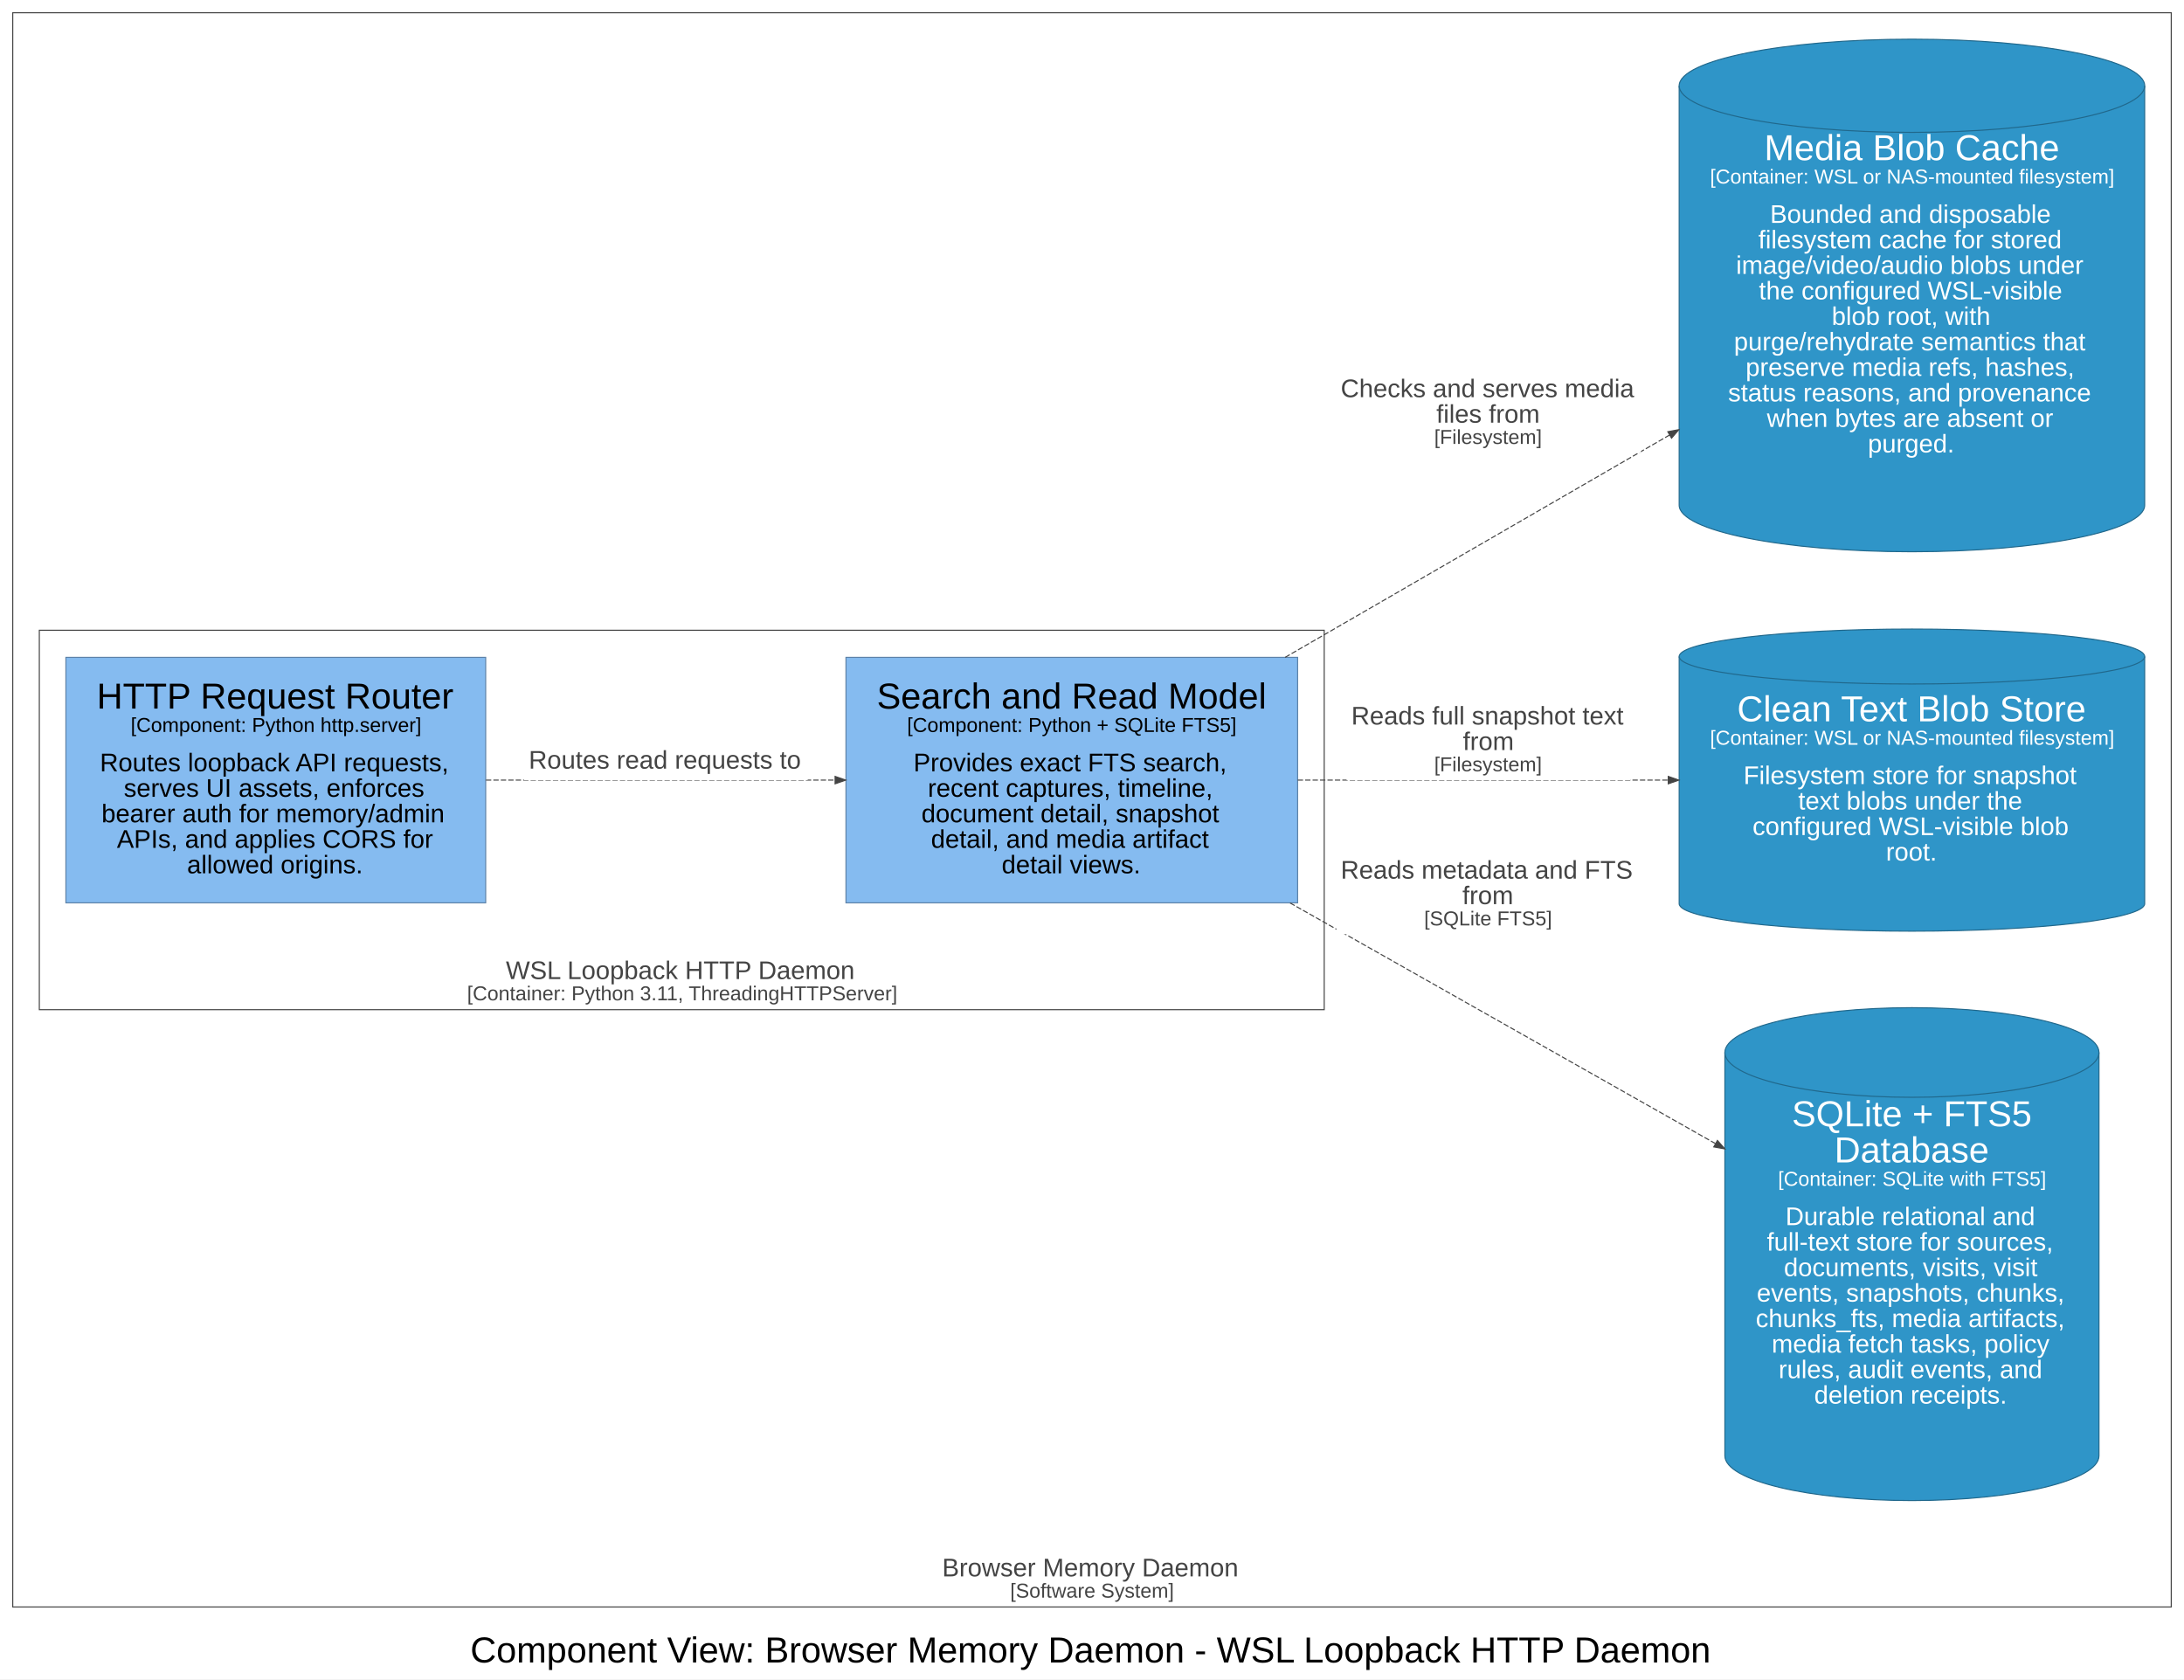
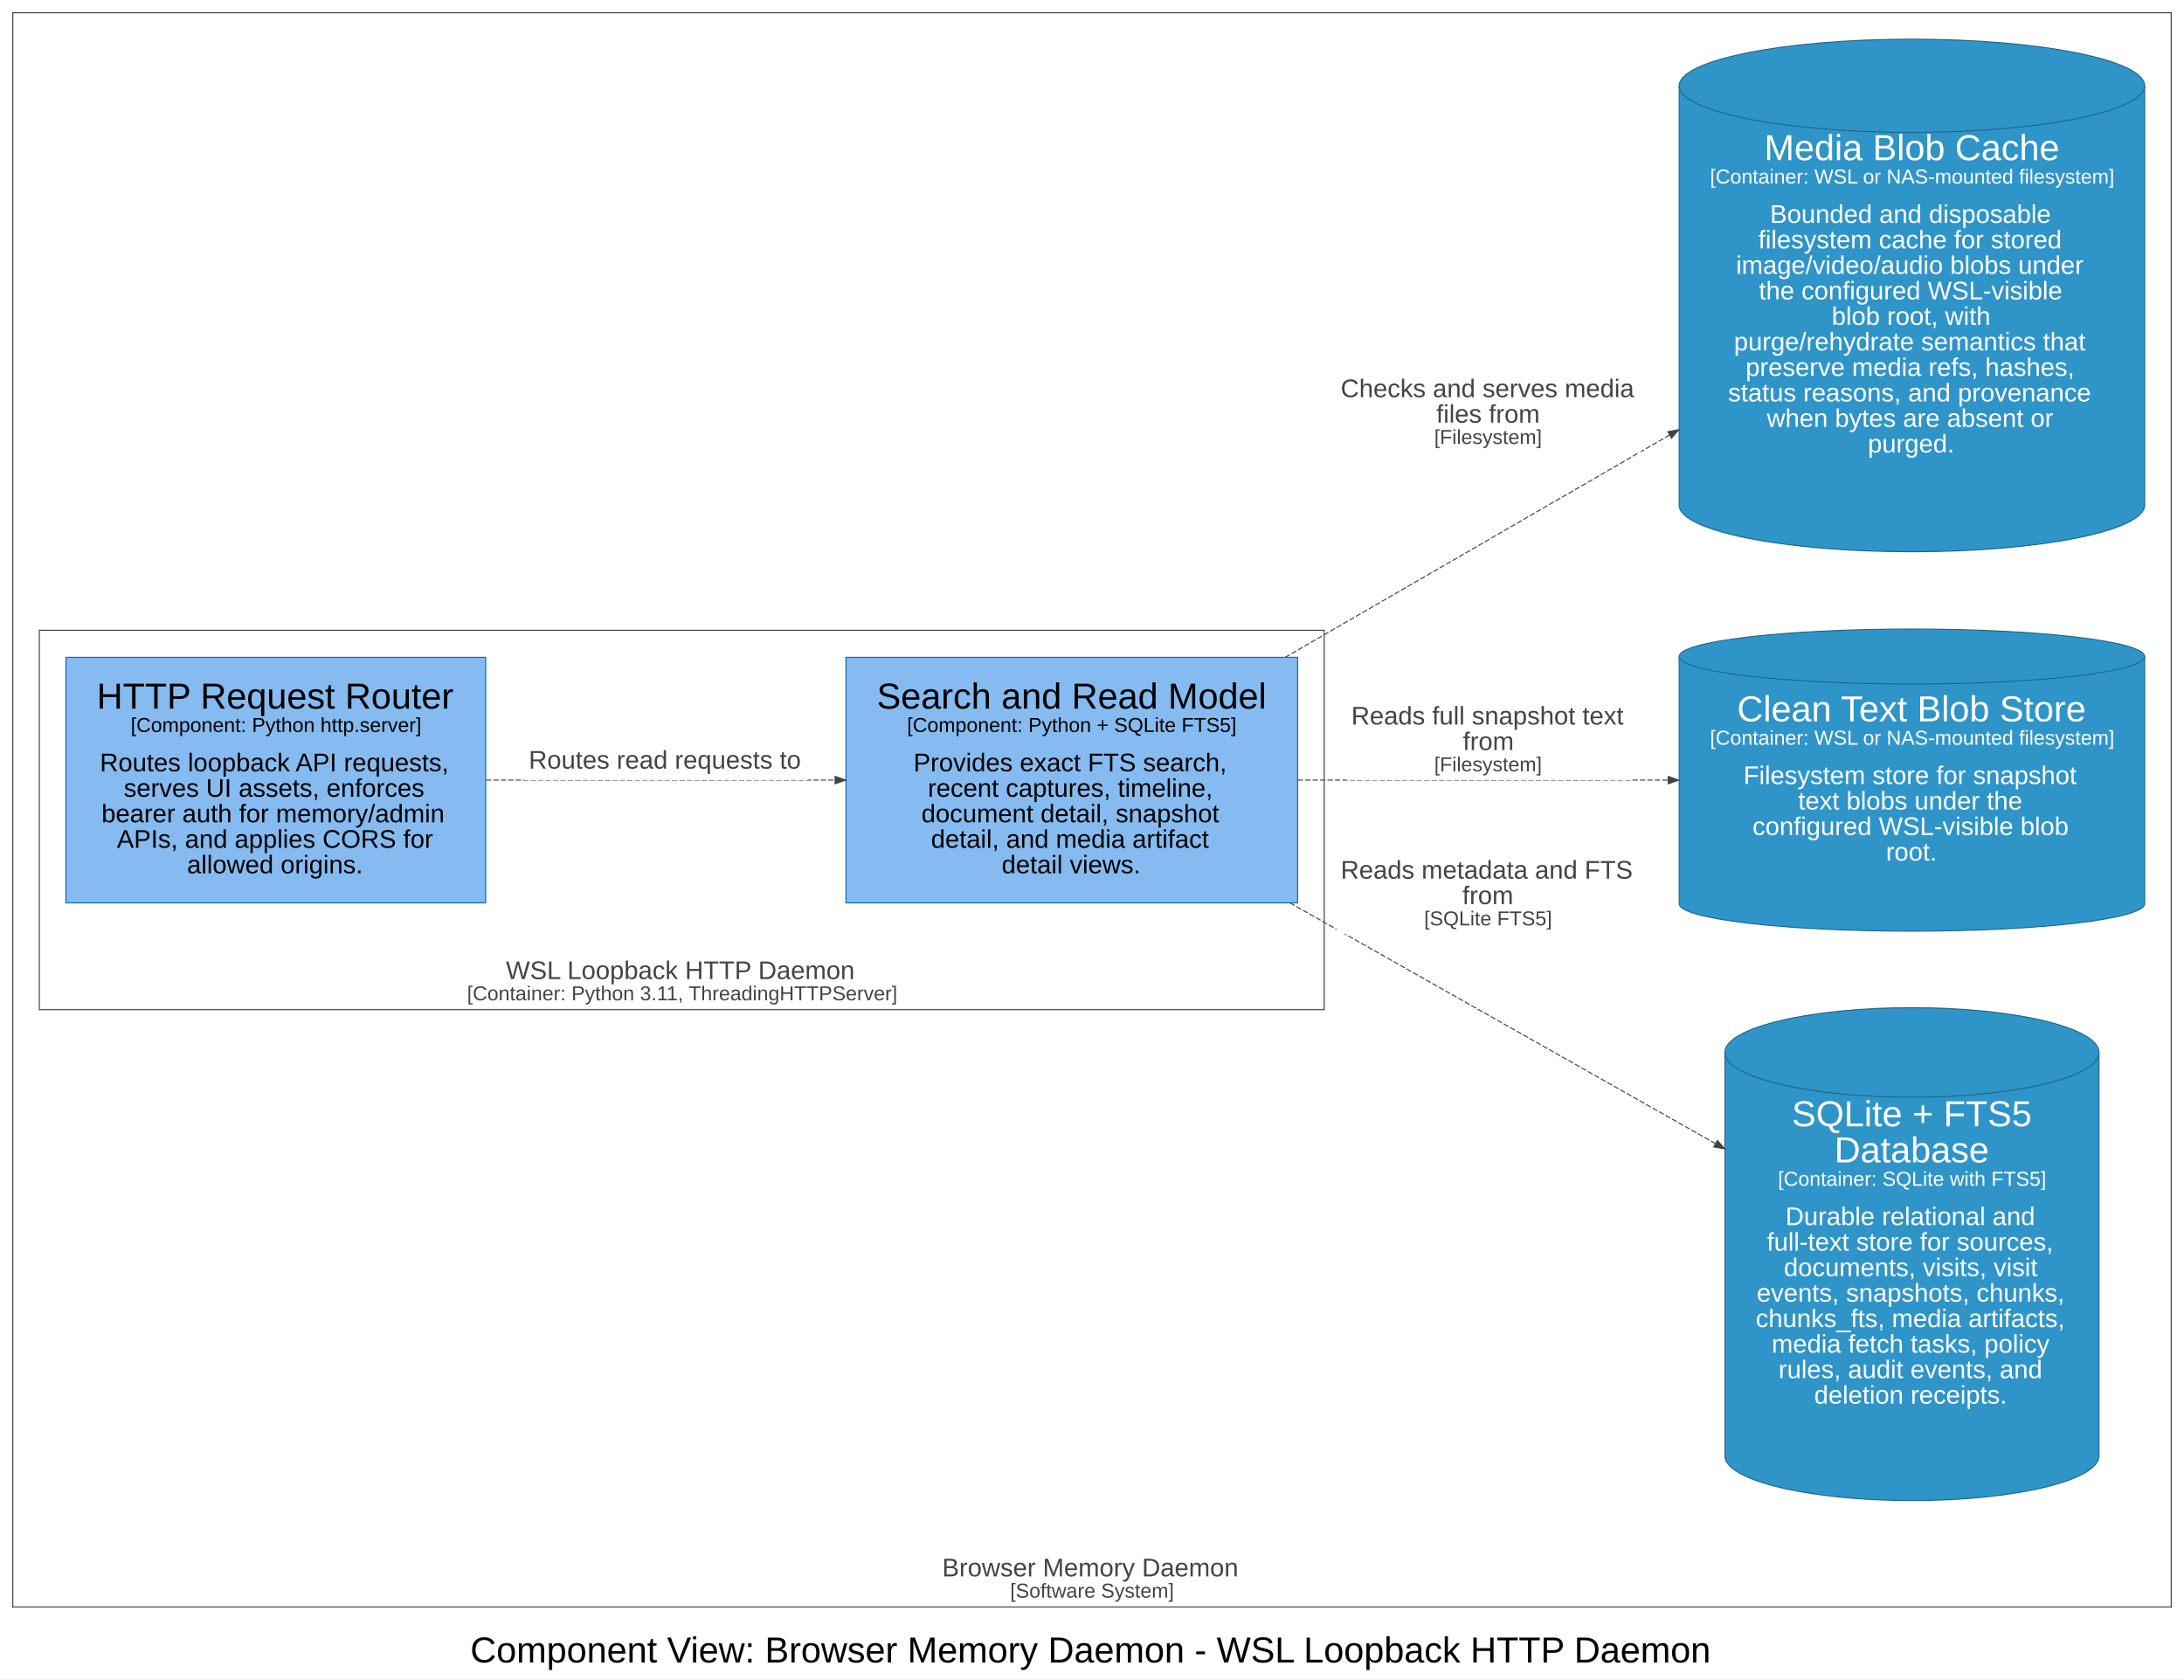
<svg xmlns="http://www.w3.org/2000/svg" width="2055pt" height="1580pt" viewBox="0.00 0.00 2055.00 1580.00">
  <g id="graph0" class="graph" transform="scale(1 1) rotate(0) translate(4 1576)">
    <polygon fill="white" stroke="transparent" points="-4,4 -4,-1576 2051,-1576 2051,4 -4,4" />
    <text text-anchor="start" x="438.5" y="-11.8" font-family="Arial" font-size="34.00">Component View: Browser Memory Daemon - WSL Loopback HTTP Daemon</text>
    <g id="clust1" class="cluster">
      <polygon fill="none" stroke="#444444" points="8,-64 8,-1564 2039,-1564 2039,-64 8,-64" />
      <text text-anchor="start" x="882.5" y="-92.8" font-family="Arial" font-size="24.00" fill="#444444">Browser Memory Daemon</text>
      <text text-anchor="start" x="946.5" y="-72.8" font-family="Arial" font-size="19.00" fill="#444444">[Software System]</text>
    </g>
    <g id="clust2" class="cluster">
      <polygon fill="none" stroke="#444444" points="33,-626 33,-983 1242,-983 1242,-626 33,-626" />
      <text text-anchor="start" x="472" y="-654.8" font-family="Arial" font-size="24.00" fill="#444444">WSL Loopback HTTP Daemon</text>
      <text text-anchor="start" x="435.5" y="-634.8" font-family="Arial" font-size="19.00" fill="#444444">[Container: Python 3.11, ThreadingHTTPServer]</text>
    </g>
    <g id="15" class="node">
-       <polygon fill="#85bbf0" stroke="#5d82a8" points="453,-957.5 58,-957.5 58,-726.5 453,-726.5 453,-957.5" />
+       <polygon fill="#85bbf0" stroke="#1168bd" points="453,-957.5 58,-957.5 58,-726.5 453,-726.5 453,-957.5" />
      <text text-anchor="start" x="87" y="-909.3" font-family="Arial" font-size="34.00" fill="#000000">HTTP Request Router</text>
      <text text-anchor="start" x="119" y="-887.3" font-family="Arial" font-size="19.00" fill="#000000">[Component: Python http.server]</text>
      <text text-anchor="start" x="90" y="-850.3" font-family="Arial" font-size="24.00" fill="#000000">Routes loopback API requests,</text>
      <text text-anchor="start" x="112.5" y="-826.3" font-family="Arial" font-size="24.00" fill="#000000">serves UI assets, enforces</text>
      <text text-anchor="start" x="91.5" y="-802.3" font-family="Arial" font-size="24.00" fill="#000000">bearer auth for memory/admin</text>
      <text text-anchor="start" x="106" y="-778.3" font-family="Arial" font-size="24.00" fill="#000000">APIs, and applies CORS for</text>
      <text text-anchor="start" x="172" y="-754.3" font-family="Arial" font-size="24.00" fill="#000000">allowed origins.</text>
    </g>
    <g id="21" class="node">
-       <polygon fill="#85bbf0" stroke="#5d82a8" points="1217,-957.5 792,-957.5 792,-726.5 1217,-726.5 1217,-957.5" />
+       <polygon fill="#85bbf0" stroke="#1168bd" points="1217,-957.5 792,-957.5 792,-726.5 1217,-726.5 1217,-957.5" />
      <text text-anchor="start" x="821" y="-909.3" font-family="Arial" font-size="34.00" fill="#000000">Search and Read Model</text>
      <text text-anchor="start" x="849.5" y="-887.3" font-family="Arial" font-size="19.00" fill="#000000">[Component: Python + SQLite FTS5]</text>
      <text text-anchor="start" x="855.5" y="-850.3" font-family="Arial" font-size="24.00" fill="#000000">Provides exact FTS search,</text>
      <text text-anchor="start" x="869" y="-826.3" font-family="Arial" font-size="24.00" fill="#000000">recent captures, timeline,</text>
      <text text-anchor="start" x="863" y="-802.3" font-family="Arial" font-size="24.00" fill="#000000">document detail, snapshot</text>
      <text text-anchor="start" x="872" y="-778.3" font-family="Arial" font-size="24.00" fill="#000000">detail, and media artifact</text>
      <text text-anchor="start" x="938.5" y="-754.3" font-family="Arial" font-size="24.00" fill="#000000">detail views.</text>
    </g>
    <g id="66" class="edge">
      <path fill="none" stroke="#444444" stroke-dasharray="5,2" d="M453.25,-842C554.17,-842 677.47,-842 781.75,-842" />
      <polygon fill="#444444" stroke="#444444" points="781.78,-845.5 791.78,-842 781.78,-838.5 781.78,-845.5" />
      <polygon fill="white" stroke="transparent" points="489,-842 489,-876 756,-876 756,-842 489,-842" />
      <text text-anchor="start" x="493.5" y="-852.8" font-family="Arial" font-size="24.00" fill="#444444">Routes read requests to</text>
    </g>
    <g id="27" class="node">
      <path fill="#2f95c8" stroke="#20688c" d="M1971,-585.72C1971,-608.98 1892.11,-627.88 1795,-627.88 1697.89,-627.88 1619,-608.98 1619,-585.72 1619,-585.72 1619,-206.28 1619,-206.28 1619,-183.02 1697.89,-164.12 1795,-164.12 1892.11,-164.12 1971,-183.02 1971,-206.28 1971,-206.28 1971,-585.72 1971,-585.72" />
      <path fill="none" stroke="#20688c" d="M1971,-585.72C1971,-562.45 1892.11,-543.56 1795,-543.56 1697.89,-543.56 1619,-562.45 1619,-585.72" />
      <text text-anchor="start" x="1682" y="-516.3" font-family="Arial" font-size="34.00" fill="#ffffff">SQLite + FTS5</text>
      <text text-anchor="start" x="1722" y="-482.3" font-family="Arial" font-size="34.00" fill="#ffffff">Database</text>
      <text text-anchor="start" x="1669" y="-460.3" font-family="Arial" font-size="19.00" fill="#ffffff">[Container: SQLite with FTS5]</text>
      <text text-anchor="start" x="1676" y="-423.3" font-family="Arial" font-size="24.00" fill="#ffffff">Durable relational and</text>
      <text text-anchor="start" x="1658.5" y="-399.3" font-family="Arial" font-size="24.00" fill="#ffffff">full-text store for sources,</text>
      <text text-anchor="start" x="1674.5" y="-375.3" font-family="Arial" font-size="24.00" fill="#ffffff">documents, visits, visit</text>
      <text text-anchor="start" x="1649" y="-351.3" font-family="Arial" font-size="24.00" fill="#ffffff">events, snapshots, chunks,</text>
      <text text-anchor="start" x="1648" y="-327.3" font-family="Arial" font-size="24.00" fill="#ffffff">chunks_fts, media artifacts,</text>
      <text text-anchor="start" x="1663" y="-303.3" font-family="Arial" font-size="24.00" fill="#ffffff">media fetch tasks, policy</text>
      <text text-anchor="start" x="1669.5" y="-279.3" font-family="Arial" font-size="24.00" fill="#ffffff">rules, audit events, and</text>
      <text text-anchor="start" x="1703" y="-255.3" font-family="Arial" font-size="24.00" fill="#ffffff">deletion receipts.</text>
    </g>
    <g id="76" class="edge">
      <path fill="none" stroke="#444444" stroke-dasharray="5,2" d="M1209.84,-726.42C1333.6,-656.42 1490.16,-567.86 1610.04,-500.05" />
      <polygon fill="#444444" stroke="#444444" points="1611.99,-502.97 1618.97,-495 1608.54,-496.88 1611.99,-502.97" />
      <polygon fill="white" stroke="transparent" points="1253.5,-697 1253.5,-772 1539.5,-772 1539.5,-697 1253.5,-697" />
      <text text-anchor="start" x="1257.5" y="-749.3" font-family="Arial" font-size="24.00" fill="#444444">Reads metadata and FTS</text>
      <text text-anchor="start" x="1372" y="-725.3" font-family="Arial" font-size="24.00" fill="#444444">from</text>
      <text text-anchor="start" x="1336" y="-705.3" font-family="Arial" font-size="19.00" fill="#444444">[SQLite FTS5]</text>
    </g>
    <g id="28" class="node">
      <path fill="#2f95c8" stroke="#20688c" d="M2014,-958.28C2014,-972.54 1915.84,-984.13 1795,-984.13 1674.16,-984.13 1576,-972.54 1576,-958.28 1576,-958.28 1576,-725.72 1576,-725.72 1576,-711.46 1674.16,-699.87 1795,-699.87 1915.84,-699.87 2014,-711.46 2014,-725.72 2014,-725.72 2014,-958.28 2014,-958.28" />
      <path fill="none" stroke="#20688c" d="M2014,-958.28C2014,-944.03 1915.84,-932.44 1795,-932.44 1674.16,-932.44 1576,-944.03 1576,-958.28" />
      <text text-anchor="start" x="1630.5" y="-897.3" font-family="Arial" font-size="34.00" fill="#ffffff">Clean Text Blob Store</text>
      <text text-anchor="start" x="1605" y="-875.3" font-family="Arial" font-size="19.00" fill="#ffffff">[Container: WSL or NAS-mounted filesystem]</text>
      <text text-anchor="start" x="1636.5" y="-838.3" font-family="Arial" font-size="24.00" fill="#ffffff">Filesystem store for snapshot</text>
      <text text-anchor="start" x="1688" y="-814.3" font-family="Arial" font-size="24.00" fill="#ffffff">text blobs under the</text>
      <text text-anchor="start" x="1645" y="-790.3" font-family="Arial" font-size="24.00" fill="#ffffff">configured WSL-visible blob</text>
      <text text-anchor="start" x="1770.5" y="-766.3" font-family="Arial" font-size="24.00" fill="#ffffff">root.</text>
    </g>
    <g id="77" class="edge">
      <path fill="none" stroke="#444444" stroke-dasharray="5,2" d="M1217.06,-842C1324.67,-842 1455.58,-842 1565.49,-842" />
      <polygon fill="#444444" stroke="#444444" points="1565.72,-845.5 1575.72,-842 1565.72,-838.5 1565.72,-845.5" />
      <polygon fill="white" stroke="transparent" points="1263,-842 1263,-917 1530,-917 1530,-842 1263,-842" />
      <text text-anchor="start" x="1267.5" y="-894.3" font-family="Arial" font-size="24.00" fill="#444444">Reads full snapshot text</text>
      <text text-anchor="start" x="1372.5" y="-870.3" font-family="Arial" font-size="24.00" fill="#444444">from</text>
      <text text-anchor="start" x="1345.5" y="-850.3" font-family="Arial" font-size="19.00" fill="#444444">[Filesystem]</text>
    </g>
    <g id="29" class="node">
      <path fill="#2f95c8" stroke="#20688c" d="M2014,-1495.28C2014,-1519.47 1915.84,-1539.13 1795,-1539.13 1674.16,-1539.13 1576,-1519.47 1576,-1495.28 1576,-1495.28 1576,-1100.72 1576,-1100.72 1576,-1076.53 1674.16,-1056.87 1795,-1056.87 1915.84,-1056.87 2014,-1076.53 2014,-1100.72 2014,-1100.72 2014,-1495.28 2014,-1495.28" />
      <path fill="none" stroke="#20688c" d="M2014,-1495.28C2014,-1471.09 1915.84,-1451.44 1795,-1451.44 1674.16,-1451.44 1576,-1471.09 1576,-1495.28" />
      <text text-anchor="start" x="1656" y="-1425.3" font-family="Arial" font-size="34.00" fill="#ffffff">Media Blob Cache</text>
      <text text-anchor="start" x="1605" y="-1403.3" font-family="Arial" font-size="19.00" fill="#ffffff">[Container: WSL or NAS-mounted filesystem]</text>
      <text text-anchor="start" x="1661.5" y="-1366.3" font-family="Arial" font-size="24.00" fill="#ffffff">Bounded and disposable</text>
      <text text-anchor="start" x="1650.5" y="-1342.3" font-family="Arial" font-size="24.00" fill="#ffffff">filesystem cache for stored</text>
      <text text-anchor="start" x="1629.5" y="-1318.3" font-family="Arial" font-size="24.00" fill="#ffffff">image/video/audio blobs under</text>
      <text text-anchor="start" x="1651" y="-1294.3" font-family="Arial" font-size="24.00" fill="#ffffff">the configured WSL-visible</text>
      <text text-anchor="start" x="1719.5" y="-1270.3" font-family="Arial" font-size="24.00" fill="#ffffff">blob root, with</text>
      <text text-anchor="start" x="1627.5" y="-1246.3" font-family="Arial" font-size="24.00" fill="#ffffff">purge/rehydrate semantics that</text>
      <text text-anchor="start" x="1638.5" y="-1222.3" font-family="Arial" font-size="24.00" fill="#ffffff">preserve media refs, hashes,</text>
      <text text-anchor="start" x="1622" y="-1198.3" font-family="Arial" font-size="24.00" fill="#ffffff">status reasons, and provenance</text>
      <text text-anchor="start" x="1658.5" y="-1174.3" font-family="Arial" font-size="24.00" fill="#ffffff">when bytes are absent or</text>
      <text text-anchor="start" x="1753.5" y="-1150.3" font-family="Arial" font-size="24.00" fill="#ffffff">purged.</text>
    </g>
    <g id="78" class="edge">
      <path fill="none" stroke="#444444" stroke-dasharray="5,2" d="M1205.24,-957.51C1315.4,-1021.22 1452.6,-1100.57 1566.84,-1166.63" />
      <polygon fill="#444444" stroke="#444444" points="1565.31,-1169.79 1575.72,-1171.77 1568.82,-1163.73 1565.31,-1169.79" />
      <polygon fill="white" stroke="transparent" points="1253,-1150 1253,-1225 1540,-1225 1540,-1150 1253,-1150" />
      <text text-anchor="start" x="1257.5" y="-1202.3" font-family="Arial" font-size="24.00" fill="#444444">Checks and serves media</text>
      <text text-anchor="start" x="1347.5" y="-1178.3" font-family="Arial" font-size="24.00" fill="#444444">files from</text>
      <text text-anchor="start" x="1345.5" y="-1158.3" font-family="Arial" font-size="19.00" fill="#444444">[Filesystem]</text>
    </g>
  </g>
</svg>
